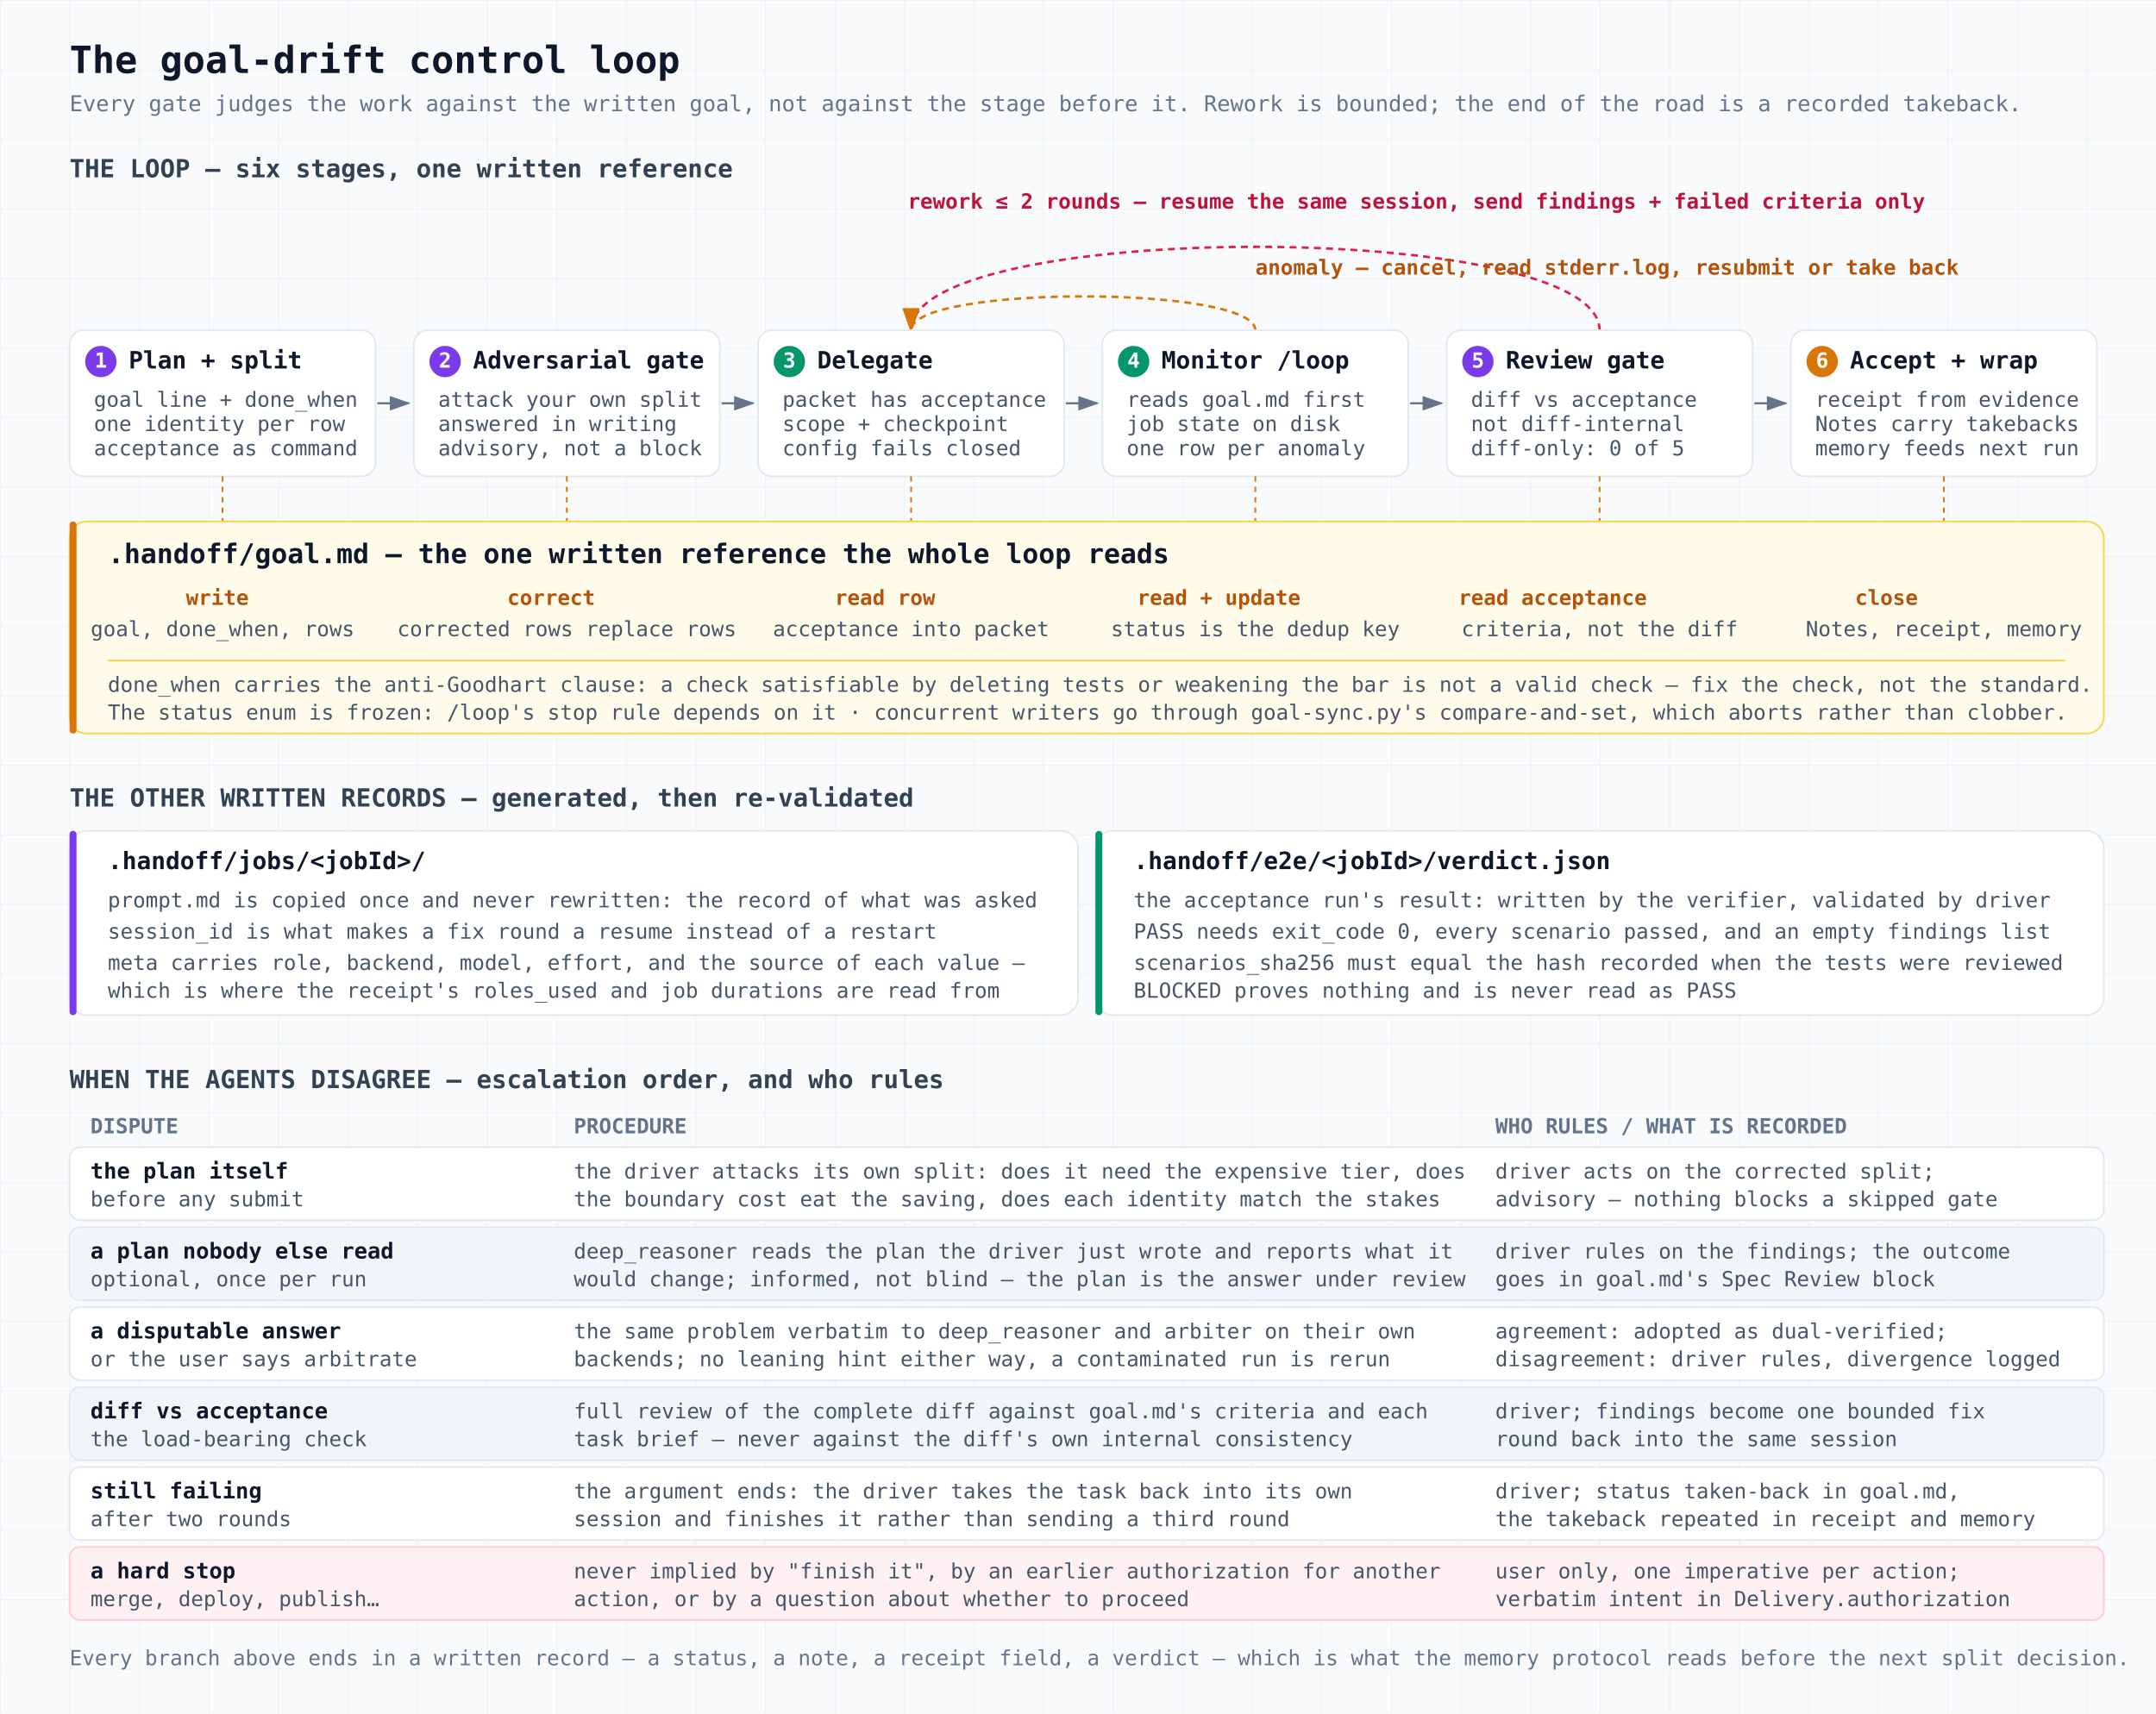
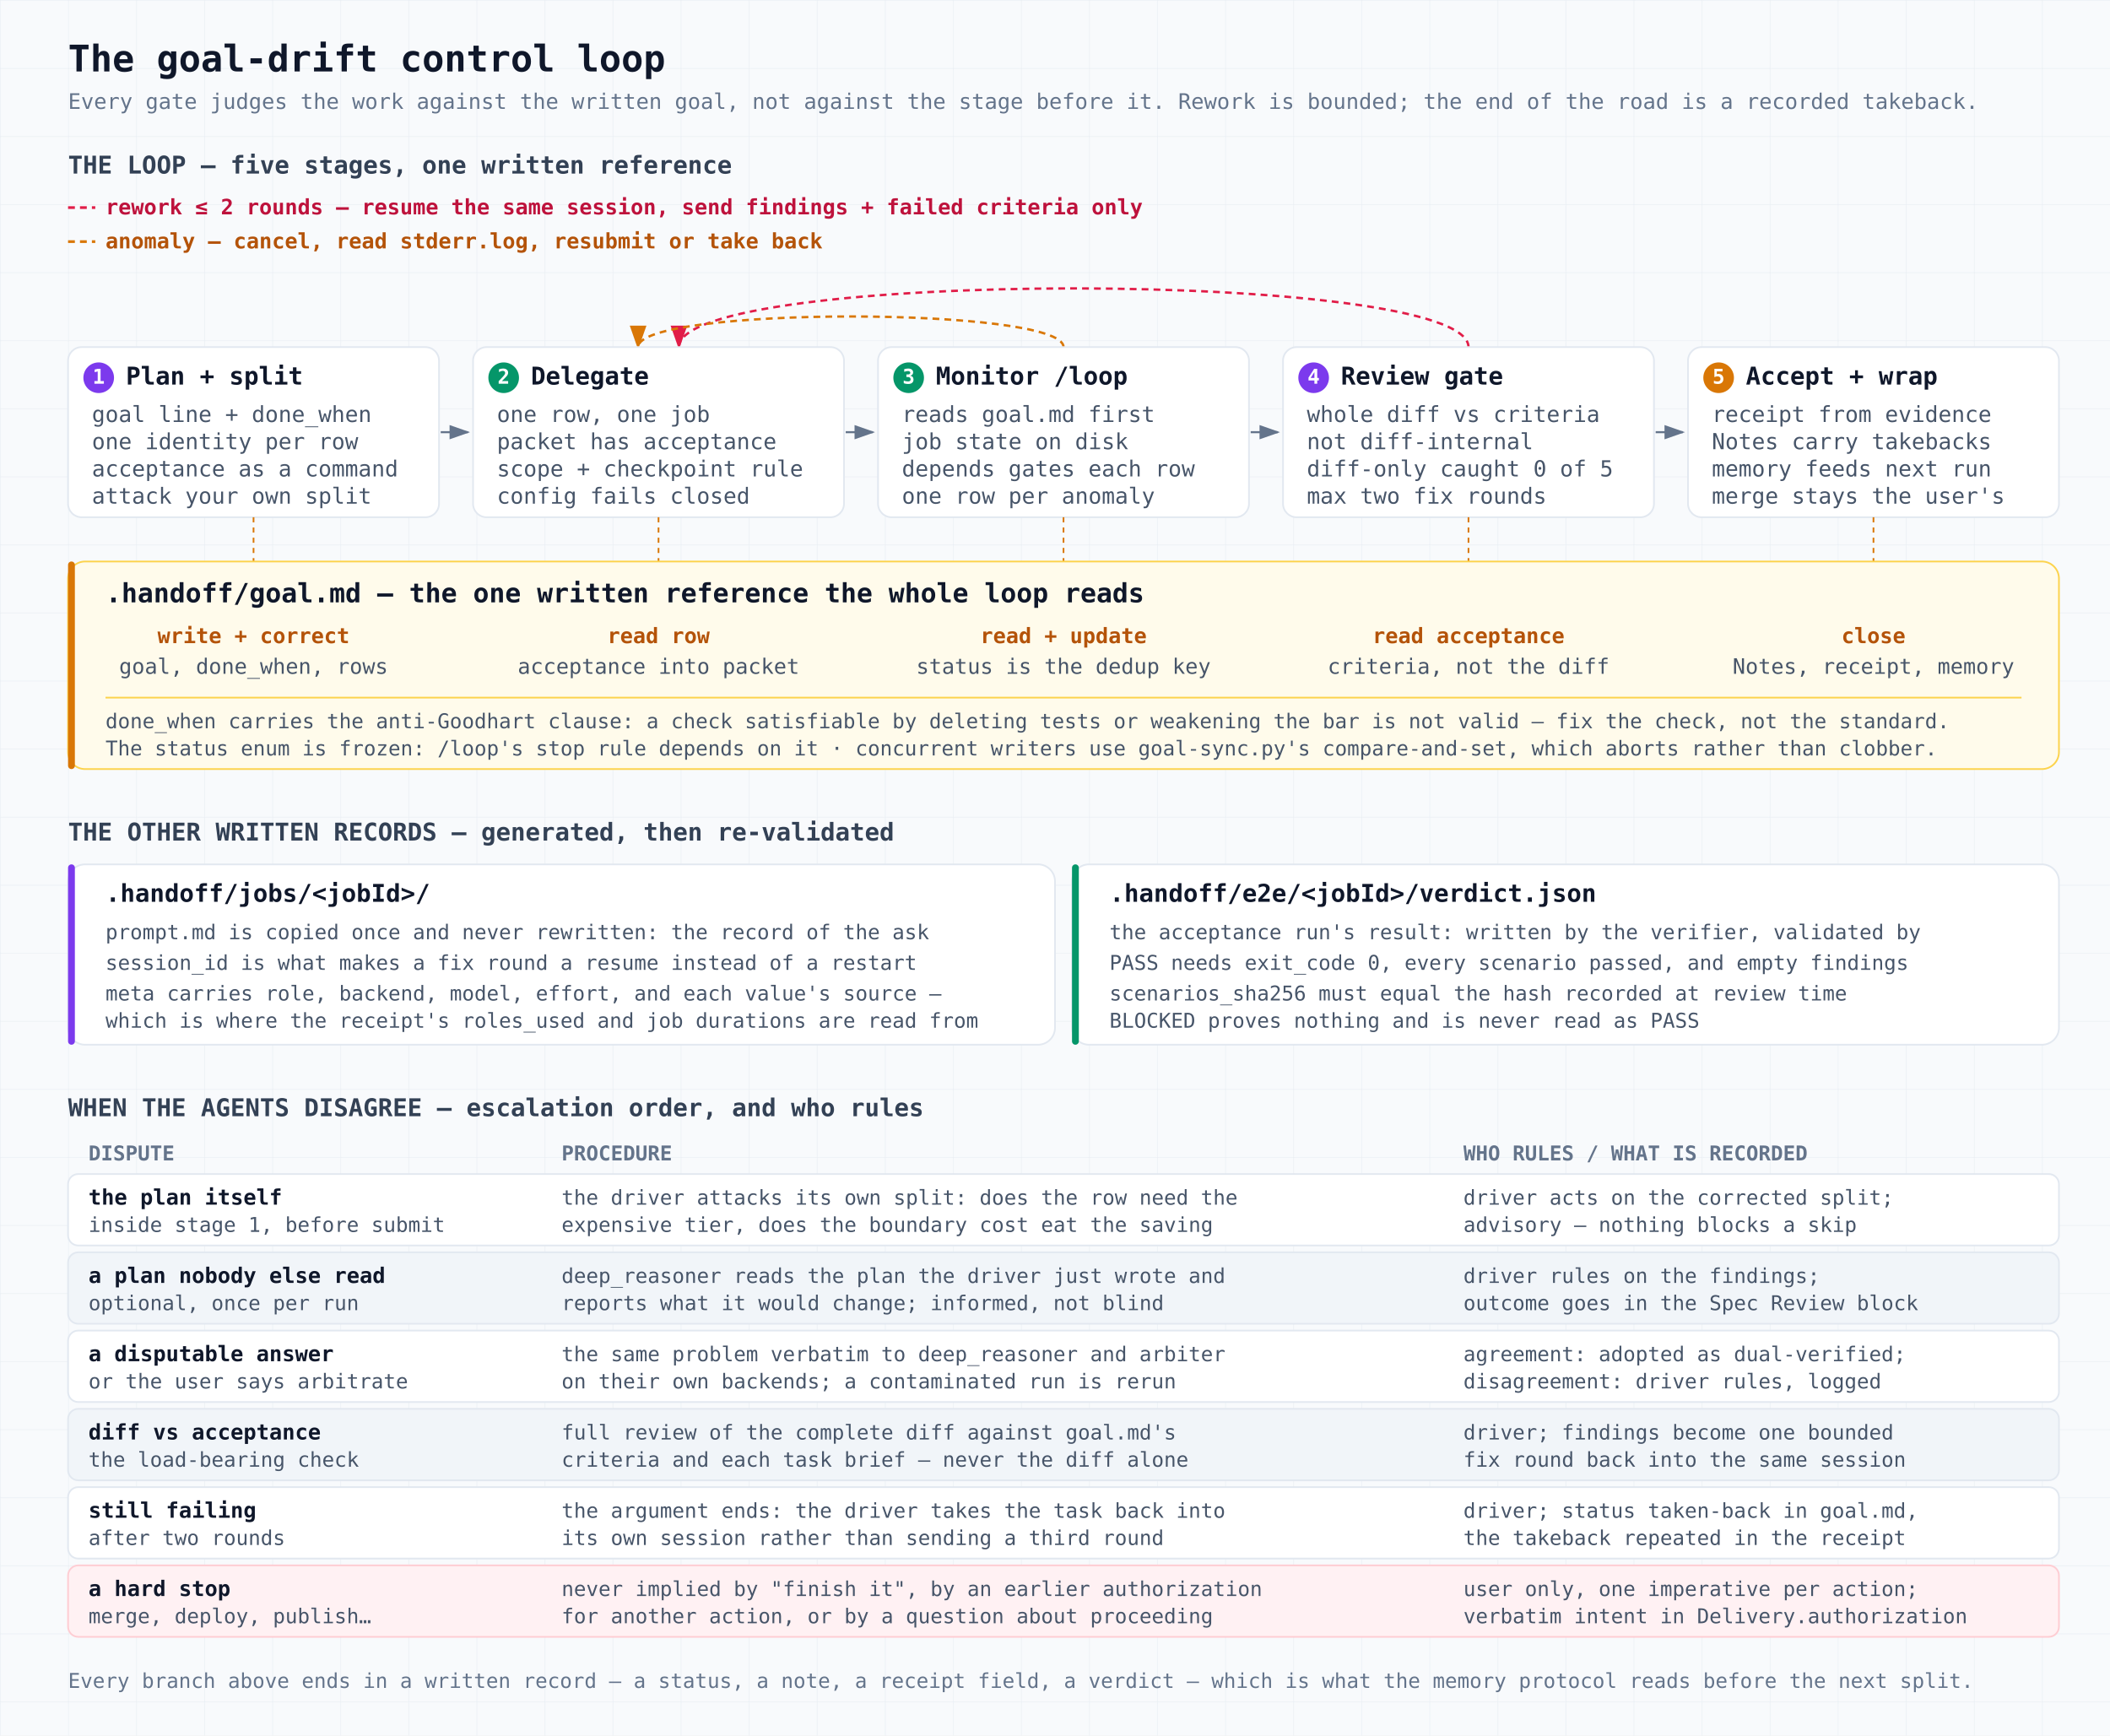
- <svg xmlns="http://www.w3.org/2000/svg" viewBox="0 0 1240 986">
+ <svg xmlns="http://www.w3.org/2000/svg" viewBox="0 0 1240 1020">
  <style>
    text { font-family: 'JetBrains Mono', 'SF Mono', 'Cascadia Code', ui-monospace, monospace; }
    .title { font-size: 21.6px; font-weight: 700; fill: #0f172a; }
    .subtitle { font-size: 12.6px; fill: #64748b; }
    .colhead { font-size: 14.4px; font-weight: 700; fill: #334155; }
-     .cardtitle { font-size: 13.8px; font-weight: 700; fill: #0f172a; }
-     .line { font-size: 12px; fill: #475569; }
+     .cardtitle { font-size: 14.4px; font-weight: 700; fill: #0f172a; }
+     .line { font-size: 13px; fill: #475569; }
+     .pline { font-size: 12px; fill: #475569; }
    .hubhead { font-size: 15.6px; font-weight: 700; fill: #0f172a; }
-     .hubcol { font-size: 12px; font-weight: 700; fill: #b45309; }
-     .hubnote { font-size: 12px; fill: #475569; }
-     .arc { font-size: 12px; font-weight: 600; fill: #be123c; }
-     .arc2 { font-size: 12px; font-weight: 600; fill: #b45309; }
+     .hubcol { font-size: 12.5px; font-weight: 700; fill: #b45309; }
+     .hubnote { font-size: 12.5px; fill: #475569; }
+     .hubfoot { font-size: 12px; fill: #475569; }
+     .arc { font-size: 12.5px; font-weight: 600; fill: #be123c; }
+     .arc2 { font-size: 12.5px; font-weight: 600; fill: #b45309; }
    .rowhead { font-size: 12px; font-weight: 700; fill: #64748b; }
    .rowkey { font-size: 12.6px; font-weight: 700; fill: #0f172a; }
    .rowtext { font-size: 12px; fill: #475569; }
    .foot { font-size: 12px; fill: #64748b; }
    .num { font-size: 12px; font-weight: 700; fill: #ffffff; }
  </style>
  <defs>
    <pattern id="grid" width="40" height="40" patternUnits="userSpaceOnUse">
      <path d="M 40 0 L 0 0 0 40" fill="none" stroke="#e6ebf2" stroke-width="0.5" />
    </pattern>
    <marker id="arrow" markerWidth="10" markerHeight="7" refX="9" refY="3.5" orient="auto">
      <polygon points="0 0, 10 3.5, 0 7" fill="#64748b" />
    </marker>
    <marker id="arrow-rose" markerWidth="10" markerHeight="7" refX="9" refY="3.5" orient="auto">
      <polygon points="0 0, 10 3.5, 0 7" fill="#e11d48" />
    </marker>
    <marker id="arrow-amber" markerWidth="10" markerHeight="7" refX="9" refY="3.5" orient="auto">
      <polygon points="0 0, 10 3.5, 0 7" fill="#d97706" />
    </marker>
  </defs>
-   <rect width="1240" height="986" fill="#f8fafc" />
-   <rect width="1240" height="986" fill="url(#grid)" />
+   <rect width="1240" height="1020" fill="#f8fafc" />
+   <rect width="1240" height="1020" fill="url(#grid)" />
  <text x="40" y="42" class="title">The goal-drift control loop</text>
  <text x="40" y="64" class="subtitle">Every gate judges the work against the written goal, not against the stage before it. Rework is bounded; the end of the road is a recorded takeback.</text>
-   <text x="40" y="102" class="colhead">THE LOOP — six stages, one written reference</text>
-   <path d="M 920 190 C 920 126, 524 126, 524 190" fill="none" stroke="#e11d48" stroke-width="1.4" stroke-dasharray="4 3" marker-end="url(#arrow-rose)" />
-   <text x="522" y="120" class="arc">rework ≤ 2 rounds — resume the same session, send findings + failed criteria only</text>
-   <path d="M 722 190 C 722 164, 524 164, 524 190" fill="none" stroke="#d97706" stroke-width="1.4" stroke-dasharray="4 3" marker-end="url(#arrow-amber)" />
-   <text x="722" y="158" class="arc2">anomaly — cancel, read stderr.log, resubmit or take back</text>
+   <text x="40" y="102" class="colhead">THE LOOP — five stages, one written reference</text>
+   <line x1="40" y1="122" x2="56" y2="122" stroke="#e11d48" stroke-width="1.6" stroke-dasharray="4 3" />
+   <text x="62" y="126" class="arc">rework ≤ 2 rounds — resume the same session, send findings + failed criteria only</text>
+   <line x1="40" y1="142" x2="56" y2="142" stroke="#d97706" stroke-width="1.6" stroke-dasharray="4 3" />
+   <text x="62" y="146" class="arc2">anomaly — cancel, read stderr.log, resubmit or take back</text>
+   <path d="M 863 204 C 863 158, 399 158, 399 204" fill="none" stroke="#e11d48" stroke-width="1.4" stroke-dasharray="4 3" marker-end="url(#arrow-rose)" />
+   <path d="M 625 204 C 625 180, 375 180, 375 204" fill="none" stroke="#d97706" stroke-width="1.4" stroke-dasharray="4 3" marker-end="url(#arrow-amber)" />
  <g>
-     <rect x="40" y="190" width="176" height="84" rx="8" fill="#ffffff" stroke="#e2e8f0" />
-     <circle cx="58" cy="208" r="9" fill="#7c3aed" />
-     <text x="58" y="211.5" class="num" text-anchor="middle">1</text>
-     <text x="74" y="212" class="cardtitle">Plan + split</text>
-     <text x="54" y="234" class="line">goal line + done_when</text>
-     <text x="54" y="248" class="line">one identity per row</text>
-     <text x="54" y="262" class="line">acceptance as command</text>
+     <rect x="40" y="204" width="218" height="100" rx="8" fill="#ffffff" stroke="#e2e8f0" />
+     <circle cx="58" cy="222" r="9" fill="#7c3aed" />
+     <text x="58" y="225.5" class="num" text-anchor="middle">1</text>
+     <text x="74" y="226" class="cardtitle">Plan + split</text>
+     <text x="54" y="248" class="line">goal line + done_when</text>
+     <text x="54" y="264" class="line">one identity per row</text>
+     <text x="54" y="280" class="line">acceptance as a command</text>
+     <text x="54" y="296" class="line">attack your own split</text>
  </g>
  <g>
-     <rect x="238" y="190" width="176" height="84" rx="8" fill="#ffffff" stroke="#e2e8f0" />
-     <circle cx="256" cy="208" r="9" fill="#7c3aed" />
-     <text x="256" y="211.5" class="num" text-anchor="middle">2</text>
-     <text x="272" y="212" class="cardtitle">Adversarial gate</text>
-     <text x="252" y="234" class="line">attack your own split</text>
-     <text x="252" y="248" class="line">answered in writing</text>
-     <text x="252" y="262" class="line">advisory, not a block</text>
+     <rect x="278" y="204" width="218" height="100" rx="8" fill="#ffffff" stroke="#e2e8f0" />
+     <circle cx="296" cy="222" r="9" fill="#059669" />
+     <text x="296" y="225.5" class="num" text-anchor="middle">2</text>
+     <text x="312" y="226" class="cardtitle">Delegate</text>
+     <text x="292" y="248" class="line">one row, one job</text>
+     <text x="292" y="264" class="line">packet has acceptance</text>
+     <text x="292" y="280" class="line">scope + checkpoint rule</text>
+     <text x="292" y="296" class="line">config fails closed</text>
  </g>
  <g>
-     <rect x="436" y="190" width="176" height="84" rx="8" fill="#ffffff" stroke="#e2e8f0" />
-     <circle cx="454" cy="208" r="9" fill="#059669" />
-     <text x="454" y="211.5" class="num" text-anchor="middle">3</text>
-     <text x="470" y="212" class="cardtitle">Delegate</text>
-     <text x="450" y="234" class="line">packet has acceptance</text>
-     <text x="450" y="248" class="line">scope + checkpoint</text>
-     <text x="450" y="262" class="line">config fails closed</text>
+     <rect x="516" y="204" width="218" height="100" rx="8" fill="#ffffff" stroke="#e2e8f0" />
+     <circle cx="534" cy="222" r="9" fill="#059669" />
+     <text x="534" y="225.5" class="num" text-anchor="middle">3</text>
+     <text x="550" y="226" class="cardtitle">Monitor /loop</text>
+     <text x="530" y="248" class="line">reads goal.md first</text>
+     <text x="530" y="264" class="line">job state on disk</text>
+     <text x="530" y="280" class="line">depends gates each row</text>
+     <text x="530" y="296" class="line">one row per anomaly</text>
  </g>
  <g>
-     <rect x="634" y="190" width="176" height="84" rx="8" fill="#ffffff" stroke="#e2e8f0" />
-     <circle cx="652" cy="208" r="9" fill="#059669" />
-     <text x="652" y="211.5" class="num" text-anchor="middle">4</text>
-     <text x="668" y="212" class="cardtitle">Monitor /loop</text>
-     <text x="648" y="234" class="line">reads goal.md first</text>
-     <text x="648" y="248" class="line">job state on disk</text>
-     <text x="648" y="262" class="line">one row per anomaly</text>
+     <rect x="754" y="204" width="218" height="100" rx="8" fill="#ffffff" stroke="#e2e8f0" />
+     <circle cx="772" cy="222" r="9" fill="#7c3aed" />
+     <text x="772" y="225.5" class="num" text-anchor="middle">4</text>
+     <text x="788" y="226" class="cardtitle">Review gate</text>
+     <text x="768" y="248" class="line">whole diff vs criteria</text>
+     <text x="768" y="264" class="line">not diff-internal</text>
+     <text x="768" y="280" class="line">diff-only caught 0 of 5</text>
+     <text x="768" y="296" class="line">max two fix rounds</text>
  </g>
  <g>
-     <rect x="832" y="190" width="176" height="84" rx="8" fill="#ffffff" stroke="#e2e8f0" />
-     <circle cx="850" cy="208" r="9" fill="#7c3aed" />
-     <text x="850" y="211.5" class="num" text-anchor="middle">5</text>
-     <text x="866" y="212" class="cardtitle">Review gate</text>
-     <text x="846" y="234" class="line">diff vs acceptance</text>
-     <text x="846" y="248" class="line">not diff-internal</text>
-     <text x="846" y="262" class="line">diff-only: 0 of 5</text>
+     <rect x="992" y="204" width="218" height="100" rx="8" fill="#ffffff" stroke="#e2e8f0" />
+     <circle cx="1010" cy="222" r="9" fill="#d97706" />
+     <text x="1010" y="225.5" class="num" text-anchor="middle">5</text>
+     <text x="1026" y="226" class="cardtitle">Accept + wrap</text>
+     <text x="1006" y="248" class="line">receipt from evidence</text>
+     <text x="1006" y="264" class="line">Notes carry takebacks</text>
+     <text x="1006" y="280" class="line">memory feeds next run</text>
+     <text x="1006" y="296" class="line">merge stays the user's</text>
+   </g>
+   <line x1="259" y1="254" x2="275" y2="254" stroke="#64748b" stroke-width="1.2" marker-end="url(#arrow)" />
+   <line x1="497" y1="254" x2="513" y2="254" stroke="#64748b" stroke-width="1.2" marker-end="url(#arrow)" />
+   <line x1="735" y1="254" x2="751" y2="254" stroke="#64748b" stroke-width="1.2" marker-end="url(#arrow)" />
+   <line x1="973" y1="254" x2="989" y2="254" stroke="#64748b" stroke-width="1.2" marker-end="url(#arrow)" />
+   <g stroke="#d97706" stroke-width="1" stroke-dasharray="3 3">
+     <line x1="149" y1="304" x2="149" y2="330" />
+     <line x1="387" y1="304" x2="387" y2="330" />
+     <line x1="625" y1="304" x2="625" y2="330" />
+     <line x1="863" y1="304" x2="863" y2="330" />
+     <line x1="1101" y1="304" x2="1101" y2="330" />
+   </g>
+   <rect x="40" y="330" width="1170" height="122" rx="10" fill="#fffbeb" stroke="#fcd34d" />
+   <rect x="40" y="330" width="4" height="122" rx="2" fill="#d97706" />
+   <text x="62" y="354" class="hubhead">.handoff/goal.md — the one written reference the whole loop reads</text>
+   <text x="149" y="378" class="hubcol" text-anchor="middle">write + correct</text>
+   <text x="387" y="378" class="hubcol" text-anchor="middle">read row</text>
+   <text x="625" y="378" class="hubcol" text-anchor="middle">read + update</text>
+   <text x="863" y="378" class="hubcol" text-anchor="middle">read acceptance</text>
+   <text x="1101" y="378" class="hubcol" text-anchor="middle">close</text>
+   <text x="149" y="396" class="hubnote" text-anchor="middle">goal, done_when, rows</text>
+   <text x="387" y="396" class="hubnote" text-anchor="middle">acceptance into packet</text>
+   <text x="625" y="396" class="hubnote" text-anchor="middle">status is the dedup key</text>
+   <text x="863" y="396" class="hubnote" text-anchor="middle">criteria, not the diff</text>
+   <text x="1101" y="396" class="hubnote" text-anchor="middle">Notes, receipt, memory</text>
+   <line x1="62" y1="410" x2="1188" y2="410" stroke="#fcd34d" stroke-width="1" />
+   <text x="62" y="428" class="hubfoot">done_when carries the anti-Goodhart clause: a check satisfiable by deleting tests or weakening the bar is not valid — fix the check, not the standard.</text>
+   <text x="62" y="444" class="hubfoot">The status enum is frozen: /loop's stop rule depends on it · concurrent writers use goal-sync.py's compare-and-set, which aborts rather than clobber.</text>
+   <text x="40" y="494" class="colhead">THE OTHER WRITTEN RECORDS — generated, then re-validated</text>
+   <rect x="40" y="508" width="580" height="106" rx="10" fill="#ffffff" stroke="#e2e8f0" />
+   <rect x="40" y="508" width="4" height="106" rx="2" fill="#7c3aed" />
+   <text x="62" y="530" class="cardtitle">.handoff/jobs/&lt;jobId&gt;/</text>
+   <text x="62" y="552" class="pline">prompt.md is copied once and never rewritten: the record of the ask</text>
+   <text x="62" y="570" class="pline">session_id is what makes a fix round a resume instead of a restart</text>
+   <text x="62" y="588" class="pline">meta carries role, backend, model, effort, and each value's source —</text>
+   <text x="62" y="604" class="pline">which is where the receipt's roles_used and job durations are read from</text>
+   <rect x="630" y="508" width="580" height="106" rx="10" fill="#ffffff" stroke="#e2e8f0" />
+   <rect x="630" y="508" width="4" height="106" rx="2" fill="#059669" />
+   <text x="652" y="530" class="cardtitle">.handoff/e2e/&lt;jobId&gt;/verdict.json</text>
+   <text x="652" y="552" class="pline">the acceptance run's result: written by the verifier, validated by</text>
+   <text x="652" y="570" class="pline">PASS needs exit_code 0, every scenario passed, and empty findings</text>
+   <text x="652" y="588" class="pline">scenarios_sha256 must equal the hash recorded at review time</text>
+   <text x="652" y="604" class="pline">BLOCKED proves nothing and is never read as PASS</text>
+   <text x="40" y="656" class="colhead">WHEN THE AGENTS DISAGREE — escalation order, and who rules</text>
+   <text x="52" y="682" class="rowhead">DISPUTE</text>
+   <text x="330" y="682" class="rowhead">PROCEDURE</text>
+   <text x="860" y="682" class="rowhead">WHO RULES / WHAT IS RECORDED</text>
+   <g>
+     <rect x="40" y="690" width="1170" height="42" rx="6" fill="#ffffff" stroke="#e2e8f0" />
+     <text x="52" y="708" class="rowkey">the plan itself</text>
+     <text x="52" y="724" class="rowtext">inside stage 1, before submit</text>
+     <text x="330" y="708" class="rowtext">the driver attacks its own split: does the row need the</text>
+     <text x="330" y="724" class="rowtext">expensive tier, does the boundary cost eat the saving</text>
+     <text x="860" y="708" class="rowtext">driver acts on the corrected split;</text>
+     <text x="860" y="724" class="rowtext">advisory — nothing blocks a skip</text>
  </g>
  <g>
-     <rect x="1030" y="190" width="176" height="84" rx="8" fill="#ffffff" stroke="#e2e8f0" />
-     <circle cx="1048" cy="208" r="9" fill="#d97706" />
-     <text x="1048" y="211.5" class="num" text-anchor="middle">6</text>
-     <text x="1064" y="212" class="cardtitle">Accept + wrap</text>
-     <text x="1044" y="234" class="line">receipt from evidence</text>
-     <text x="1044" y="248" class="line">Notes carry takebacks</text>
-     <text x="1044" y="262" class="line">memory feeds next run</text>
-   </g>
-   <line x1="217" y1="232" x2="235" y2="232" stroke="#64748b" stroke-width="1.2" marker-end="url(#arrow)" />
-   <line x1="415" y1="232" x2="433" y2="232" stroke="#64748b" stroke-width="1.2" marker-end="url(#arrow)" />
-   <line x1="613" y1="232" x2="631" y2="232" stroke="#64748b" stroke-width="1.2" marker-end="url(#arrow)" />
-   <line x1="811" y1="232" x2="829" y2="232" stroke="#64748b" stroke-width="1.2" marker-end="url(#arrow)" />
-   <line x1="1009" y1="232" x2="1027" y2="232" stroke="#64748b" stroke-width="1.2" marker-end="url(#arrow)" />
-   <g stroke="#d97706" stroke-width="1" stroke-dasharray="3 3">
-     <line x1="128" y1="274" x2="128" y2="300" />
-     <line x1="326" y1="274" x2="326" y2="300" />
-     <line x1="524" y1="274" x2="524" y2="300" />
-     <line x1="722" y1="274" x2="722" y2="300" />
-     <line x1="920" y1="274" x2="920" y2="300" />
-     <line x1="1118" y1="274" x2="1118" y2="300" />
-   </g>
-   <rect x="40" y="300" width="1170" height="122" rx="10" fill="#fffbeb" stroke="#fcd34d" />
-   <rect x="40" y="300" width="4" height="122" rx="2" fill="#d97706" />
-   <text x="62" y="324" class="hubhead">.handoff/goal.md — the one written reference the whole loop reads</text>
-   <text x="125" y="348" class="hubcol" text-anchor="middle">write</text>
-   <text x="317" y="348" class="hubcol" text-anchor="middle">correct</text>
-   <text x="509" y="348" class="hubcol" text-anchor="middle">read row</text>
-   <text x="701" y="348" class="hubcol" text-anchor="middle">read + update</text>
-   <text x="893" y="348" class="hubcol" text-anchor="middle">read acceptance</text>
-   <text x="1085" y="348" class="hubcol" text-anchor="middle">close</text>
-   <text x="128" y="366" class="hubnote" text-anchor="middle">goal, done_when, rows</text>
-   <text x="326" y="366" class="hubnote" text-anchor="middle">corrected rows replace rows</text>
-   <text x="524" y="366" class="hubnote" text-anchor="middle">acceptance into packet</text>
-   <text x="722" y="366" class="hubnote" text-anchor="middle">status is the dedup key</text>
-   <text x="920" y="366" class="hubnote" text-anchor="middle">criteria, not the diff</text>
-   <text x="1118" y="366" class="hubnote" text-anchor="middle">Notes, receipt, memory</text>
-   <line x1="62" y1="380" x2="1188" y2="380" stroke="#fcd34d" stroke-width="1" />
-   <text x="62" y="398" class="hubnote">done_when carries the anti-Goodhart clause: a check satisfiable by deleting tests or weakening the bar is not a valid check — fix the check, not the standard.</text>
-   <text x="62" y="414" class="hubnote">The status enum is frozen: /loop's stop rule depends on it · concurrent writers go through goal-sync.py's compare-and-set, which aborts rather than clobber.</text>
-   <text x="40" y="464" class="colhead">THE OTHER WRITTEN RECORDS — generated, then re-validated</text>
-   <rect x="40" y="478" width="580" height="106" rx="10" fill="#ffffff" stroke="#e2e8f0" />
-   <rect x="40" y="478" width="4" height="106" rx="2" fill="#7c3aed" />
-   <text x="62" y="500" class="cardtitle">.handoff/jobs/&lt;jobId&gt;/</text>
-   <text x="62" y="522" class="line">prompt.md is copied once and never rewritten: the record of what was asked</text>
-   <text x="62" y="540" class="line">session_id is what makes a fix round a resume instead of a restart</text>
-   <text x="62" y="558" class="line">meta carries role, backend, model, effort, and the source of each value —</text>
-   <text x="62" y="574" class="line">which is where the receipt's roles_used and job durations are read from</text>
-   <rect x="630" y="478" width="580" height="106" rx="10" fill="#ffffff" stroke="#e2e8f0" />
-   <rect x="630" y="478" width="4" height="106" rx="2" fill="#059669" />
-   <text x="652" y="500" class="cardtitle">.handoff/e2e/&lt;jobId&gt;/verdict.json</text>
-   <text x="652" y="522" class="line">the acceptance run's result: written by the verifier, validated by driver</text>
-   <text x="652" y="540" class="line">PASS needs exit_code 0, every scenario passed, and an empty findings list</text>
-   <text x="652" y="558" class="line">scenarios_sha256 must equal the hash recorded when the tests were reviewed</text>
-   <text x="652" y="574" class="line">BLOCKED proves nothing and is never read as PASS</text>
-   <text x="40" y="626" class="colhead">WHEN THE AGENTS DISAGREE — escalation order, and who rules</text>
-   <text x="52" y="652" class="rowhead">DISPUTE</text>
-   <text x="330" y="652" class="rowhead">PROCEDURE</text>
-   <text x="860" y="652" class="rowhead">WHO RULES / WHAT IS RECORDED</text>
-   <g>
-     <rect x="40" y="660" width="1170" height="42" rx="6" fill="#ffffff" stroke="#e2e8f0" />
-     <text x="52" y="678" class="rowkey">the plan itself</text>
-     <text x="52" y="694" class="rowtext">before any submit</text>
-     <text x="330" y="678" class="rowtext">the driver attacks its own split: does it need the expensive tier, does</text>
-     <text x="330" y="694" class="rowtext">the boundary cost eat the saving, does each identity match the stakes</text>
-     <text x="860" y="678" class="rowtext">driver acts on the corrected split;</text>
-     <text x="860" y="694" class="rowtext">advisory — nothing blocks a skipped gate</text>
+     <rect x="40" y="736" width="1170" height="42" rx="6" fill="#f1f5f9" stroke="#e2e8f0" />
+     <text x="52" y="754" class="rowkey">a plan nobody else read</text>
+     <text x="52" y="770" class="rowtext">optional, once per run</text>
+     <text x="330" y="754" class="rowtext">deep_reasoner reads the plan the driver just wrote and</text>
+     <text x="330" y="770" class="rowtext">reports what it would change; informed, not blind</text>
+     <text x="860" y="754" class="rowtext">driver rules on the findings;</text>
+     <text x="860" y="770" class="rowtext">outcome goes in the Spec Review block</text>
  </g>
  <g>
-     <rect x="40" y="706" width="1170" height="42" rx="6" fill="#f1f5f9" stroke="#e2e8f0" />
-     <text x="52" y="724" class="rowkey">a plan nobody else read</text>
-     <text x="52" y="740" class="rowtext">optional, once per run</text>
-     <text x="330" y="724" class="rowtext">deep_reasoner reads the plan the driver just wrote and reports what it</text>
-     <text x="330" y="740" class="rowtext">would change; informed, not blind — the plan is the answer under review</text>
-     <text x="860" y="724" class="rowtext">driver rules on the findings; the outcome</text>
-     <text x="860" y="740" class="rowtext">goes in goal.md's Spec Review block</text>
+     <rect x="40" y="782" width="1170" height="42" rx="6" fill="#ffffff" stroke="#e2e8f0" />
+     <text x="52" y="800" class="rowkey">a disputable answer</text>
+     <text x="52" y="816" class="rowtext">or the user says arbitrate</text>
+     <text x="330" y="800" class="rowtext">the same problem verbatim to deep_reasoner and arbiter</text>
+     <text x="330" y="816" class="rowtext">on their own backends; a contaminated run is rerun</text>
+     <text x="860" y="800" class="rowtext">agreement: adopted as dual-verified;</text>
+     <text x="860" y="816" class="rowtext">disagreement: driver rules, logged</text>
  </g>
  <g>
-     <rect x="40" y="752" width="1170" height="42" rx="6" fill="#ffffff" stroke="#e2e8f0" />
-     <text x="52" y="770" class="rowkey">a disputable answer</text>
-     <text x="52" y="786" class="rowtext">or the user says arbitrate</text>
-     <text x="330" y="770" class="rowtext">the same problem verbatim to deep_reasoner and arbiter on their own</text>
-     <text x="330" y="786" class="rowtext">backends; no leaning hint either way, a contaminated run is rerun</text>
-     <text x="860" y="770" class="rowtext">agreement: adopted as dual-verified;</text>
-     <text x="860" y="786" class="rowtext">disagreement: driver rules, divergence logged</text>
+     <rect x="40" y="828" width="1170" height="42" rx="6" fill="#f1f5f9" stroke="#e2e8f0" />
+     <text x="52" y="846" class="rowkey">diff vs acceptance</text>
+     <text x="52" y="862" class="rowtext">the load-bearing check</text>
+     <text x="330" y="846" class="rowtext">full review of the complete diff against goal.md's</text>
+     <text x="330" y="862" class="rowtext">criteria and each task brief — never the diff alone</text>
+     <text x="860" y="846" class="rowtext">driver; findings become one bounded</text>
+     <text x="860" y="862" class="rowtext">fix round back into the same session</text>
  </g>
  <g>
-     <rect x="40" y="798" width="1170" height="42" rx="6" fill="#f1f5f9" stroke="#e2e8f0" />
-     <text x="52" y="816" class="rowkey">diff vs acceptance</text>
-     <text x="52" y="832" class="rowtext">the load-bearing check</text>
-     <text x="330" y="816" class="rowtext">full review of the complete diff against goal.md's criteria and each</text>
-     <text x="330" y="832" class="rowtext">task brief — never against the diff's own internal consistency</text>
-     <text x="860" y="816" class="rowtext">driver; findings become one bounded fix</text>
-     <text x="860" y="832" class="rowtext">round back into the same session</text>
+     <rect x="40" y="874" width="1170" height="42" rx="6" fill="#ffffff" stroke="#e2e8f0" />
+     <text x="52" y="892" class="rowkey">still failing</text>
+     <text x="52" y="908" class="rowtext">after two rounds</text>
+     <text x="330" y="892" class="rowtext">the argument ends: the driver takes the task back into</text>
+     <text x="330" y="908" class="rowtext">its own session rather than sending a third round</text>
+     <text x="860" y="892" class="rowtext">driver; status taken-back in goal.md,</text>
+     <text x="860" y="908" class="rowtext">the takeback repeated in the receipt</text>
  </g>
  <g>
-     <rect x="40" y="844" width="1170" height="42" rx="6" fill="#ffffff" stroke="#e2e8f0" />
-     <text x="52" y="862" class="rowkey">still failing</text>
-     <text x="52" y="878" class="rowtext">after two rounds</text>
-     <text x="330" y="862" class="rowtext">the argument ends: the driver takes the task back into its own</text>
-     <text x="330" y="878" class="rowtext">session and finishes it rather than sending a third round</text>
-     <text x="860" y="862" class="rowtext">driver; status taken-back in goal.md,</text>
-     <text x="860" y="878" class="rowtext">the takeback repeated in receipt and memory</text>
+     <rect x="40" y="920" width="1170" height="42" rx="6" fill="#fff1f3" stroke="#fecdd3" />
+     <text x="52" y="938" class="rowkey">a hard stop</text>
+     <text x="52" y="954" class="rowtext">merge, deploy, publish…</text>
+     <text x="330" y="938" class="rowtext">never implied by "finish it", by an earlier authorization</text>
+     <text x="330" y="954" class="rowtext">for another action, or by a question about proceeding</text>
+     <text x="860" y="938" class="rowtext">user only, one imperative per action;</text>
+     <text x="860" y="954" class="rowtext">verbatim intent in Delivery.authorization</text>
  </g>
-   <g>
-     <rect x="40" y="890" width="1170" height="42" rx="6" fill="#fff1f3" stroke="#fecdd3" />
-     <text x="52" y="908" class="rowkey">a hard stop</text>
-     <text x="52" y="924" class="rowtext">merge, deploy, publish…</text>
-     <text x="330" y="908" class="rowtext">never implied by "finish it", by an earlier authorization for another</text>
-     <text x="330" y="924" class="rowtext">action, or by a question about whether to proceed</text>
-     <text x="860" y="908" class="rowtext">user only, one imperative per action;</text>
-     <text x="860" y="924" class="rowtext">verbatim intent in Delivery.authorization</text>
-   </g>
-   <text x="40" y="958" class="foot">Every branch above ends in a written record — a status, a note, a receipt field, a verdict — which is what the memory protocol reads before the next split decision.</text>
+   <text x="40" y="992" class="foot">Every branch above ends in a written record — a status, a note, a receipt field, a verdict — which is what the memory protocol reads before the next split.</text>
</svg>
